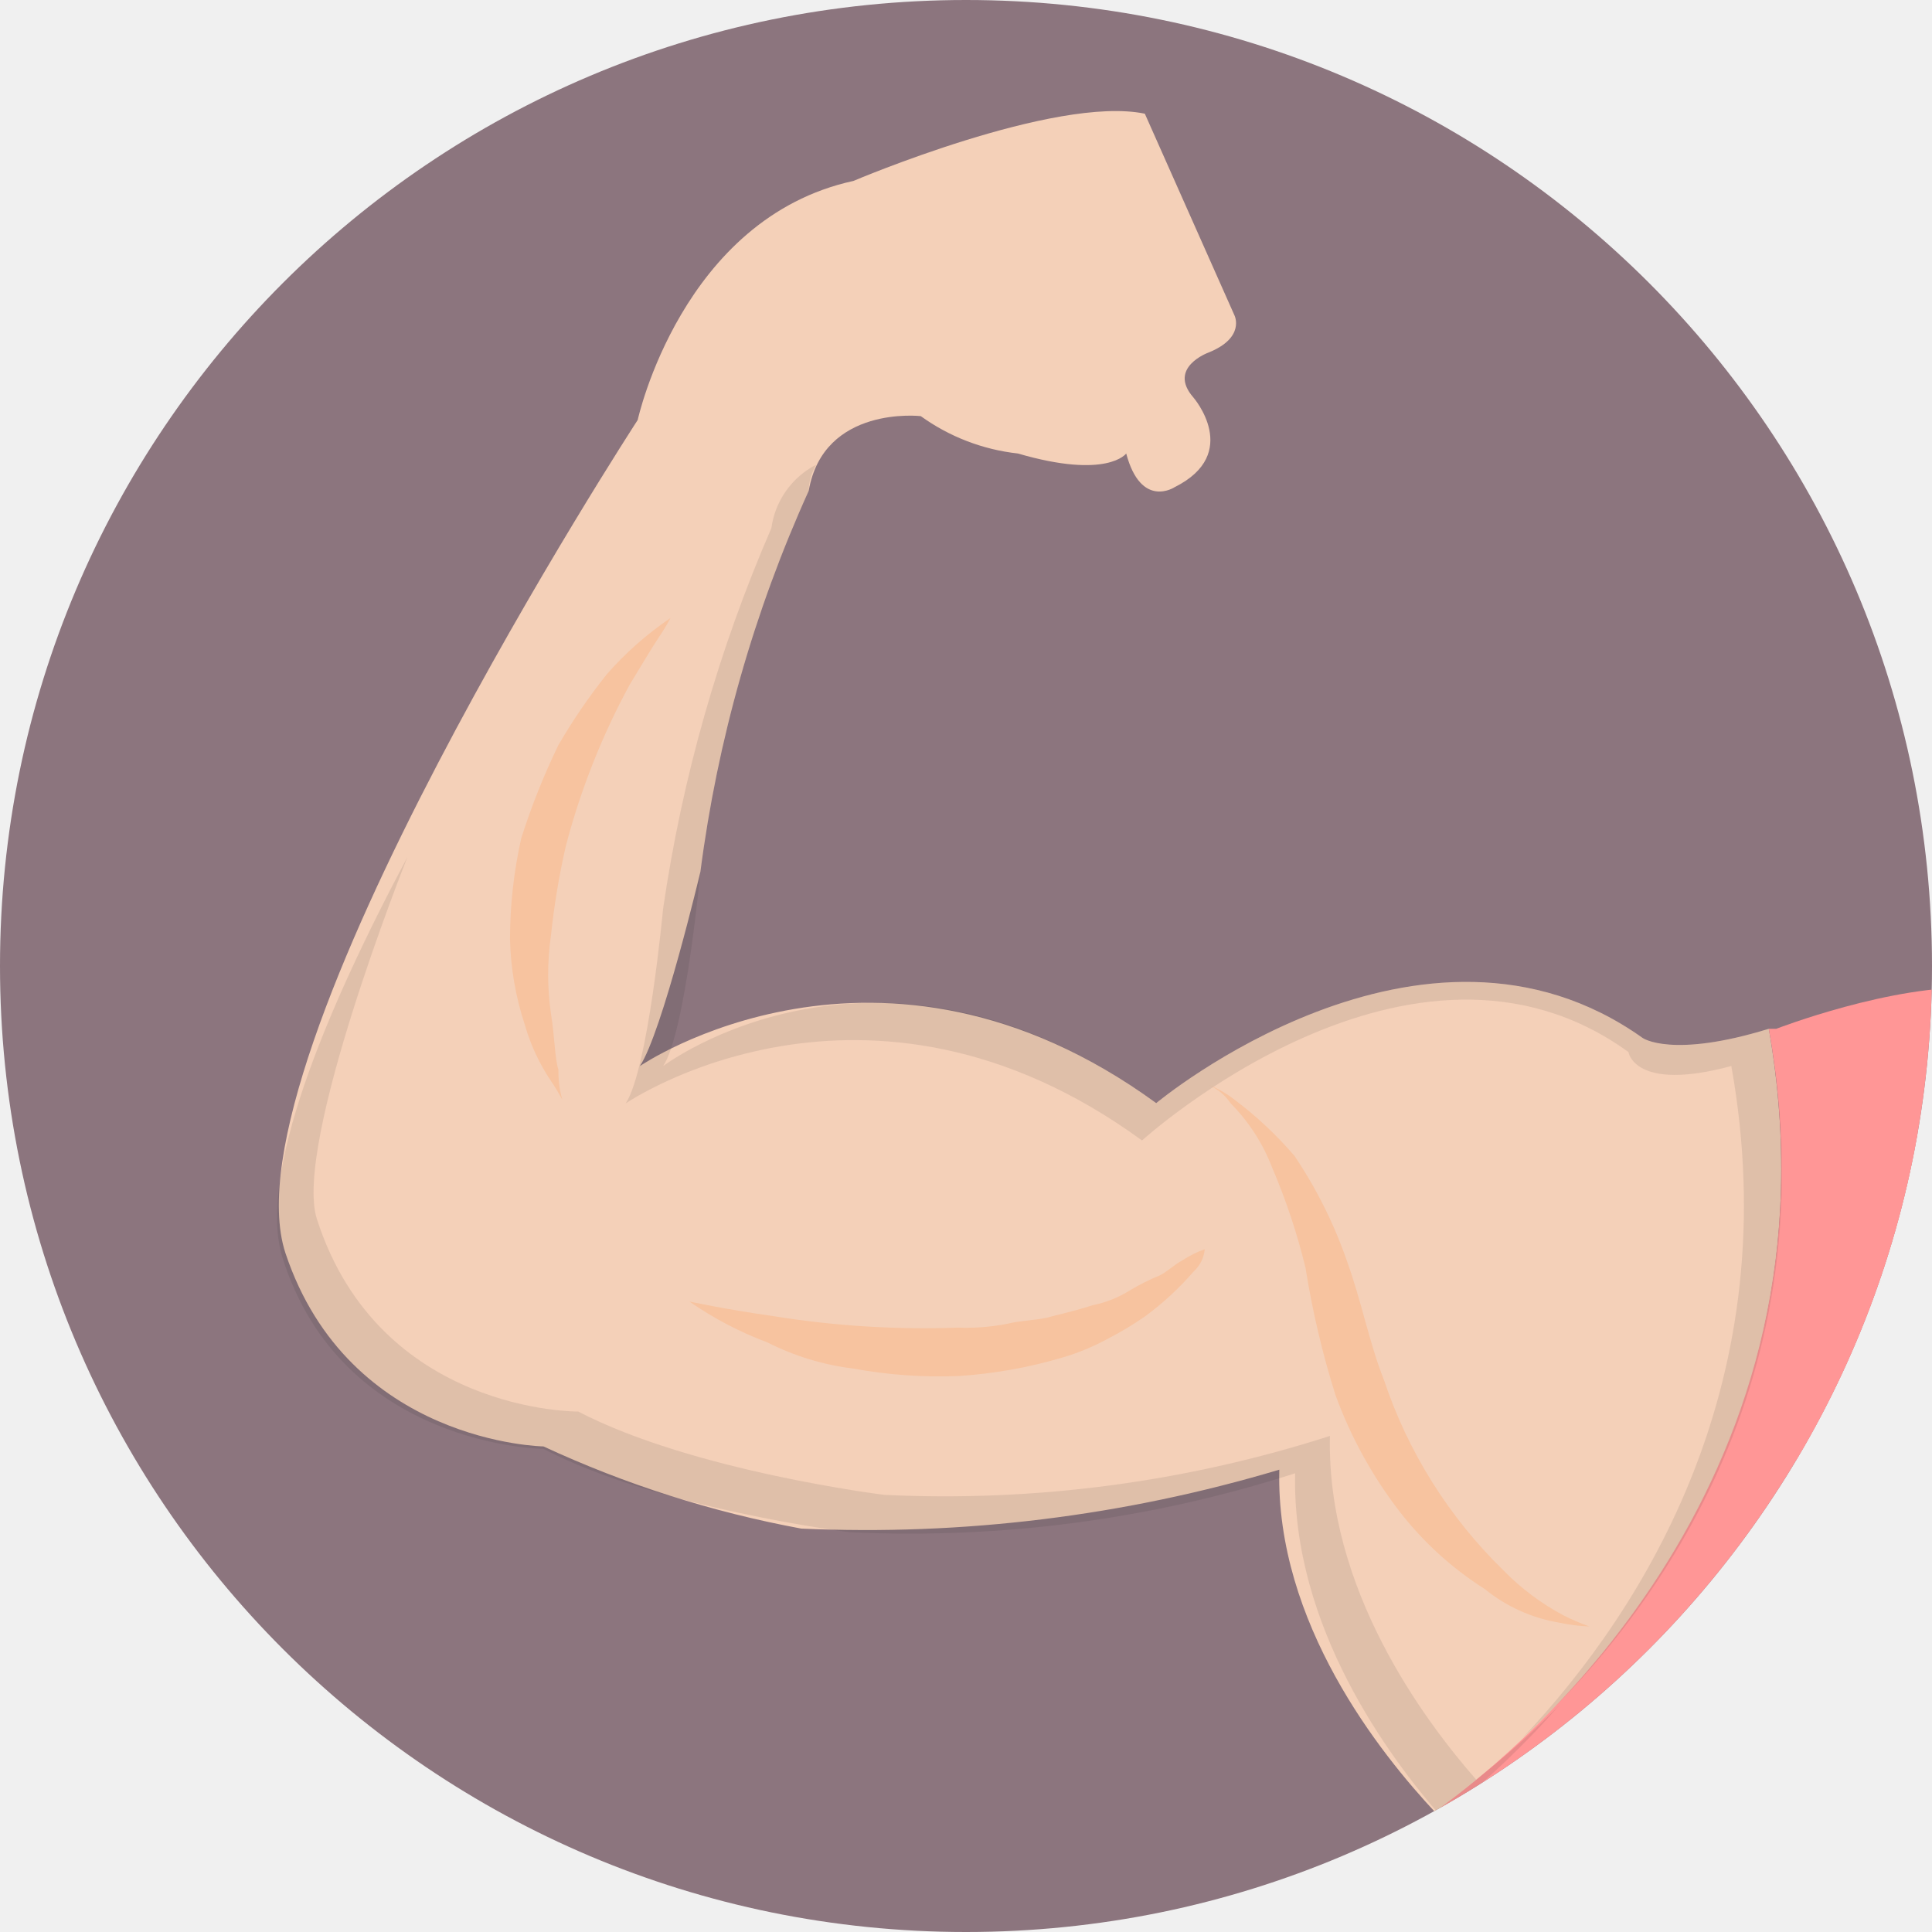
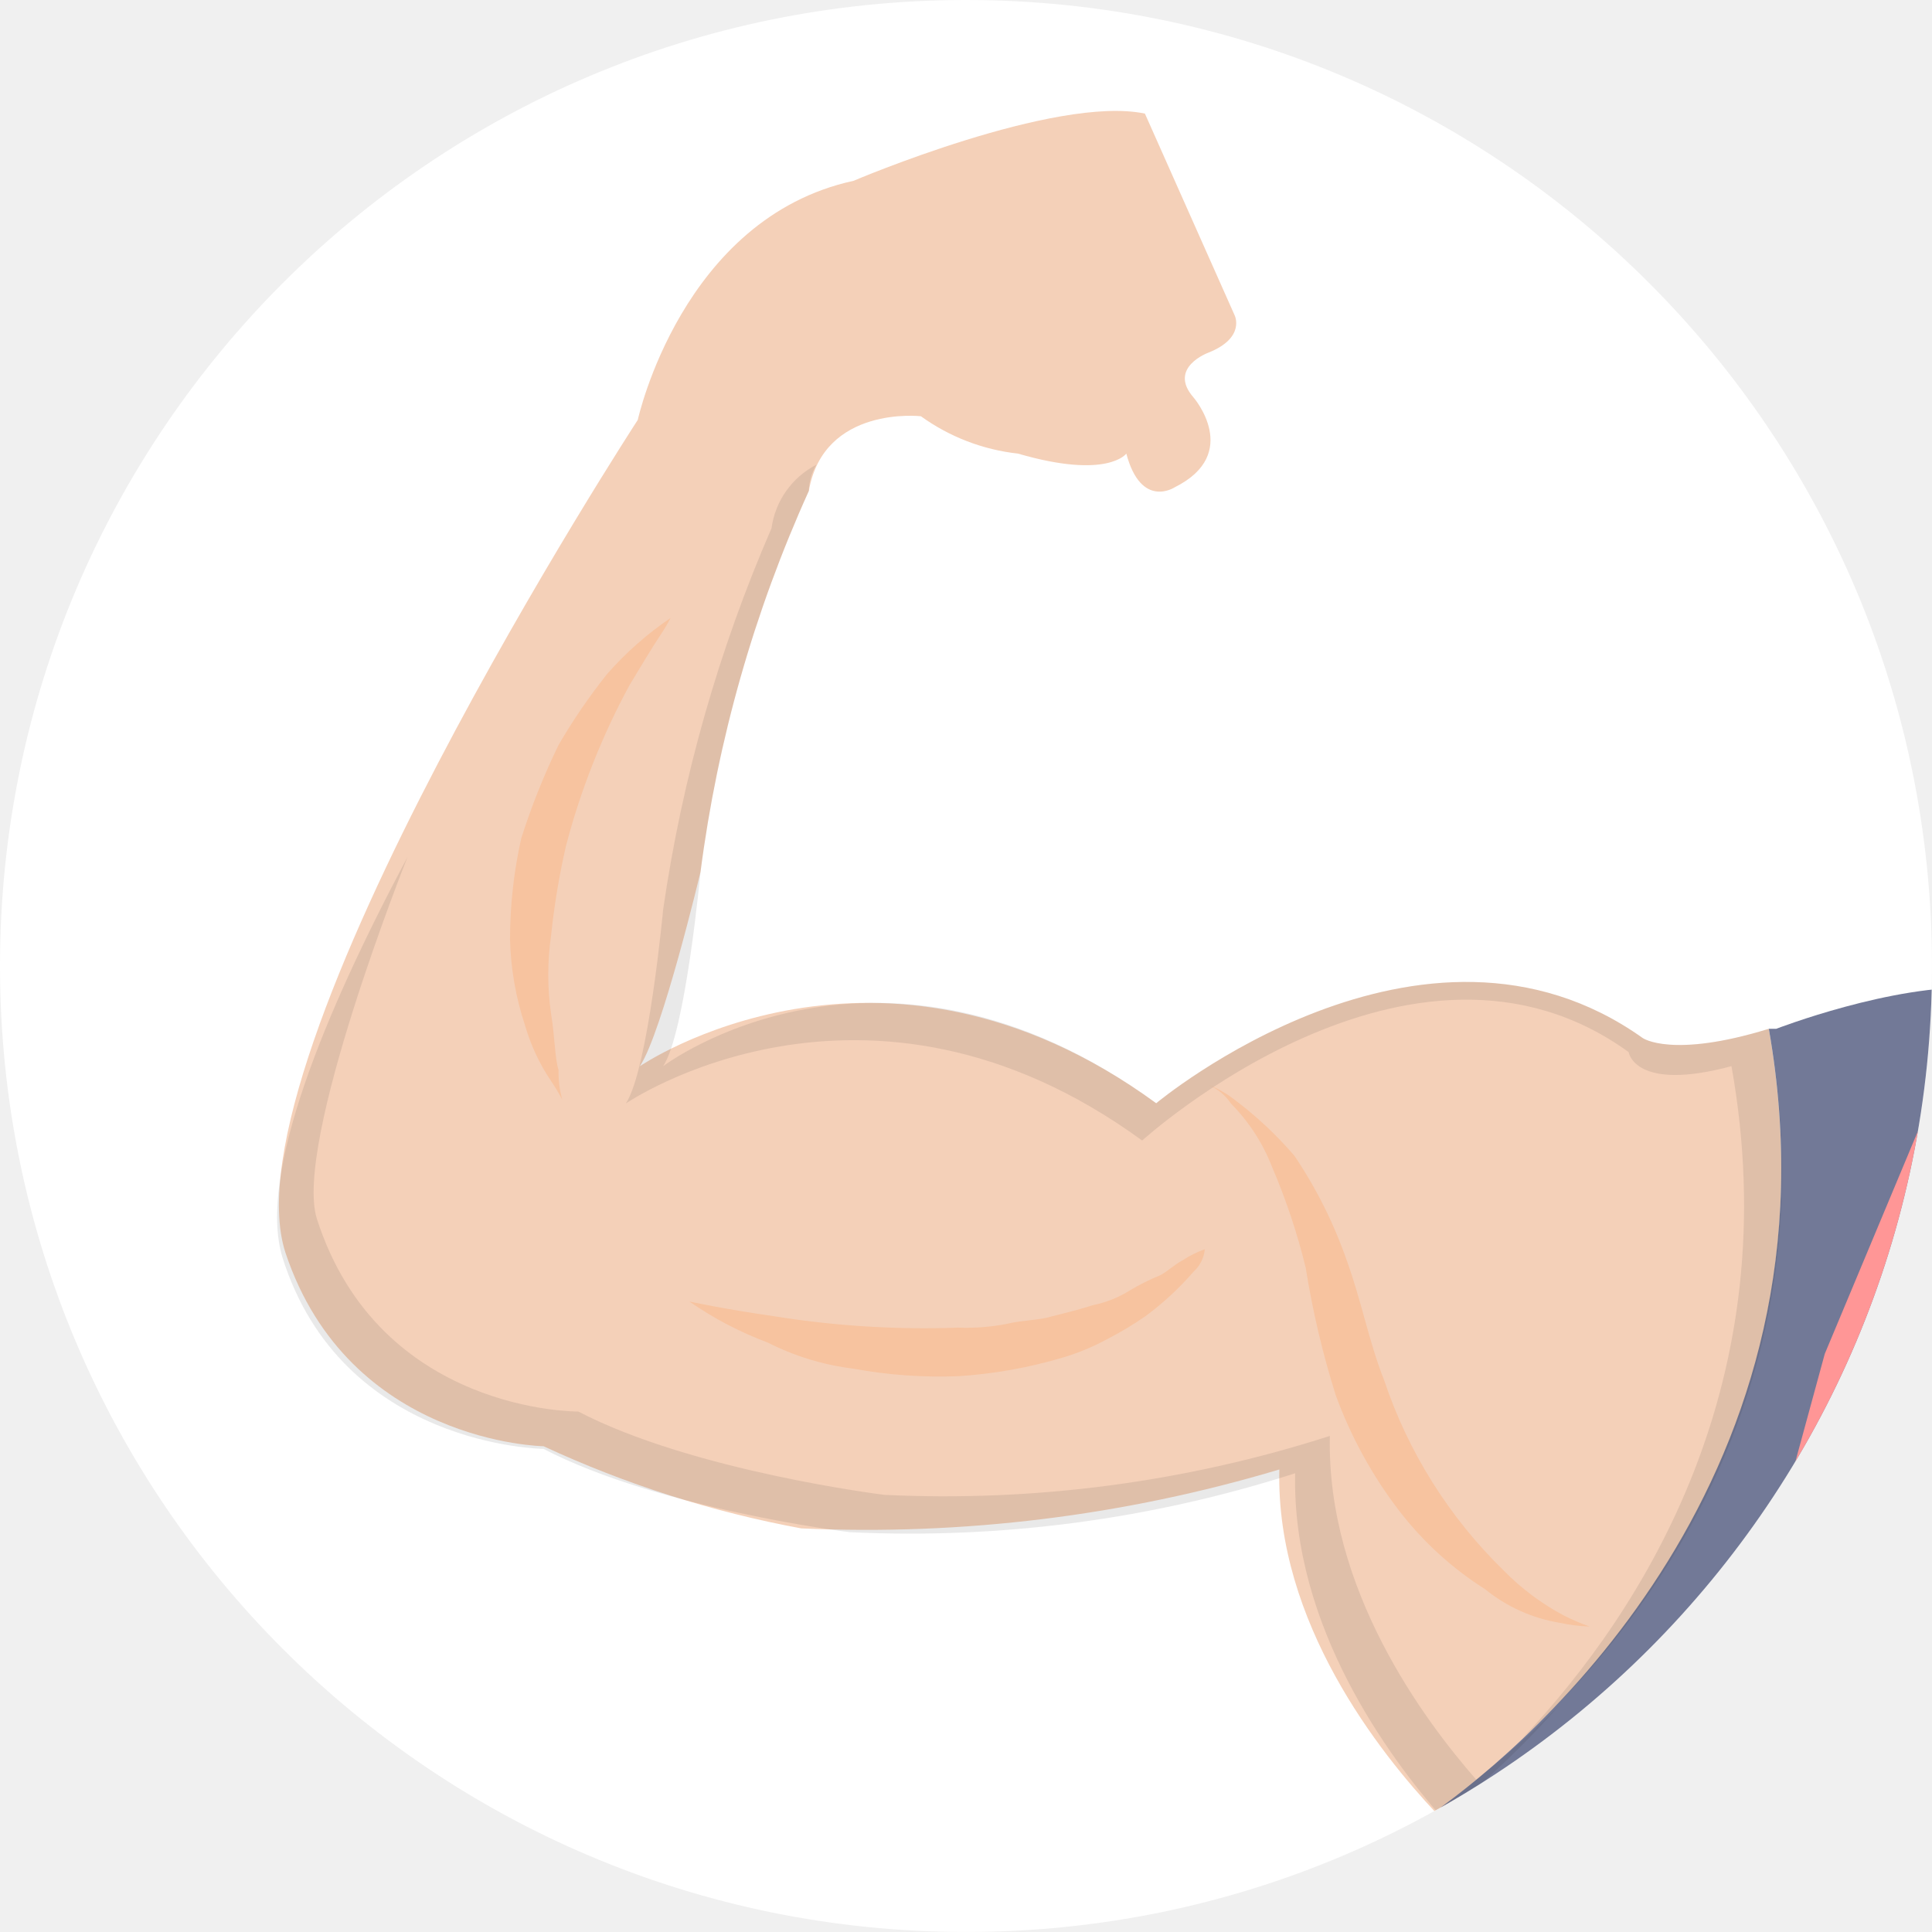
- <svg xmlns="http://www.w3.org/2000/svg" width="83.028" height="83.028" viewBox="0 0 83.028 83.028">
+ <svg xmlns="http://www.w3.org/2000/svg" id="Grupo_1054822" data-name="Grupo 1054822" width="83.974" height="83.975" viewBox="0 0 83.974 83.975">
  <defs>
    <clipPath id="clip-path">
-       <circle id="Elipse_4166" data-name="Elipse 4166" cx="41.514" cy="41.514" r="41.514" transform="translate(4116.546 -4010.457)" fill="none" />
+       <circle id="Elipse_4166" data-name="Elipse 4166" cx="41.987" cy="41.987" r="41.987" fill="none" />
    </clipPath>
  </defs>
-   <g id="Grupo_56071" data-name="Grupo 56071" transform="translate(-4116.546 4010.457)">
-     <circle id="Elipse_4165" data-name="Elipse 4165" cx="41.514" cy="41.514" r="41.514" transform="translate(4116.546 -4010.457)" fill="#8c757e" />
-     <g id="Grupo_56070" data-name="Grupo 56070">
-       <g id="Grupo_56069" data-name="Grupo 56069" clip-path="url(#clip-path)">
-         <g id="Grupo_56068" data-name="Grupo 56068">
-           <path id="Trazado_106670" data-name="Trazado 106670" d="M4192.56-3966.244c-4.173,1.284-5.421.394-5.421.394-9.471-6.742-20.905,2.8-20.905,2.8-11.879-8.668-22.189-1.592-22.189-1.592.963-1.445,2.6-8.348,2.6-8.348a57.626,57.626,0,0,1,4.655-16.373c.642-3.692,4.816-3.211,4.816-3.211a8.781,8.781,0,0,0,4.174,1.606c3.852,1.123,4.655,0,4.655,0,.642,2.408,2.087,1.444,2.087,1.444,2.889-1.444.8-3.852.8-3.852-1.124-1.284.642-1.927.642-1.927,1.606-.642,1.124-1.6,1.124-1.6l-3.853-8.668c-3.852-.8-12.521,2.889-12.521,2.889-7.384,1.606-9.273,10.274-9.273,10.274s-17.868,27.45-15.139,35.8c2.728,8.187,11.089,8.311,11.089,8.311a46.373,46.373,0,0,0,11.076,3.531,61.951,61.951,0,0,0,20.547-2.531c-.16,6.581,4.335,12.2,6.743,14.768C4182.447-3935.584,4195.931-3946.981,4192.56-3966.244Z" fill="#f4d0b8" />
-           <path id="Trazado_106671" data-name="Trazado 106671" d="M4201.55-3968.01c-3.692-.161-8.669,1.766-8.669,1.766h-.321c3.371,19.1-10.113,30.66-14.447,33.71a9.755,9.755,0,0,0,1.445,1.445C4203.958-3943.931,4201.55-3968.01,4201.55-3968.01Z" fill="#ff9696" />
-           <g id="Grupo_56066" data-name="Grupo 56066">
-             <path id="Trazado_106672" data-name="Trazado 106672" d="M4168.481-3963.836a4.419,4.419,0,0,1,1.124.642,16.31,16.31,0,0,1,2.569,2.408,19.5,19.5,0,0,1,2.247,4.494c.642,1.766.963,3.532,1.6,5.137a20.5,20.5,0,0,0,5.137,8.187,10.516,10.516,0,0,0,2.568,1.926,9.662,9.662,0,0,0,1.124.482,7.263,7.263,0,0,1-1.284-.161,6.862,6.862,0,0,1-3.21-1.445,14.348,14.348,0,0,1-3.692-3.371,18.7,18.7,0,0,1-2.729-4.976,38.072,38.072,0,0,1-1.284-5.458,27.447,27.447,0,0,0-1.445-4.334,7.971,7.971,0,0,0-1.766-2.729A2.264,2.264,0,0,0,4168.481-3963.836Z" fill="#f7c39f" />
-             <path id="Trazado_106673" data-name="Trazado 106673" d="M4146.169-3954.526s1.444.321,3.692.642a40.623,40.623,0,0,0,7.865.482,9.129,9.129,0,0,0,2.087-.161c.642-.16,1.445-.16,1.927-.321.642-.16,1.284-.321,1.765-.481a4.8,4.8,0,0,0,1.606-.643,9.481,9.481,0,0,1,1.284-.642c.321-.16.642-.481.963-.642a4.507,4.507,0,0,1,.963-.481,1.491,1.491,0,0,1-.482.963,12.72,12.72,0,0,1-2.086,1.926,14.163,14.163,0,0,1-1.606.963,9.882,9.882,0,0,1-1.926.8,20.26,20.26,0,0,1-4.5.8,20.465,20.465,0,0,1-4.5-.321,11.143,11.143,0,0,1-3.692-1.123A15.257,15.257,0,0,1,4146.169-3954.526Z" fill="#f7c39f" />
-             <path id="Trazado_106674" data-name="Trazado 106674" d="M4140.711-3963.194a8.534,8.534,0,0,0-.482-.8,8.474,8.474,0,0,1-1.124-2.408,12.651,12.651,0,0,1-.642-3.692,19.938,19.938,0,0,1,.482-4.334,29.841,29.841,0,0,1,1.6-4.013,25.07,25.07,0,0,1,2.087-3.05,14.372,14.372,0,0,1,2.729-2.408,8.378,8.378,0,0,1-.482.8c-.321.482-.8,1.285-1.284,2.087a30.948,30.948,0,0,0-2.729,6.9,32.2,32.2,0,0,0-.642,3.853,11.756,11.756,0,0,0,0,3.371c.161.963.161,1.926.321,2.408A4.429,4.429,0,0,0,4140.711-3963.194Z" fill="#f7c39f" />
-           </g>
-           <path id="Trazado_106675" data-name="Trazado 106675" d="M4179.4-3931.089l.8,2.569h21.35v-39.489l-6.582,15.731-1.926,7.063-4.334,7.063Z" fill="#ff9696" />
-           <g id="Grupo_56067" data-name="Grupo 56067">
-             <path id="Trazado_106676" data-name="Trazado 106676" d="M4173.7-3948.747a54.1,54.1,0,0,1-19.148,2.532s-8.219-1.012-13.155-3.58c0,0-8.537.085-11.229-8.263-1.048-3.21,3.889-15.571,3.889-15.571-3.59,6.742-6.433,13.645-5.385,17.177,2.543,8.186,11.229,8.262,11.229,8.262,4.936,2.568,13.155,3.58,13.155,3.58a54.1,54.1,0,0,0,19.148-2.532c-.149,6.582,4.04,12.2,6.284,14.768a38.29,38.29,0,0,0,5.086-4.815,38.047,38.047,0,0,1-3.59,3.21C4177.737-3936.547,4173.548-3942.166,4173.7-3948.747Z" fill="#231f20" opacity="0.1" style="isolation: isolate" />
-             <path id="Trazado_106677" data-name="Trazado 106677" d="M4192.56-3966.244c-4.173,1.284-5.421.394-5.421.394-9.471-6.742-20.905,2.8-20.905,2.8-11.879-8.668-21.189-1.592-21.189-1.592.963-1.445,1.6-8.348,1.6-8.348a57.626,57.626,0,0,1,4.655-16.373,2.322,2.322,0,0,1,.321-1.124,3.619,3.619,0,0,0-1.926,2.729,64.311,64.311,0,0,0-4.655,16.374s-.643,6.9-1.606,8.347c0,0,10.311-7.076,22.19,1.592,0,0,11.594-10.545,20.905-3.8,0,0,.247,1.728,4.421.6,2.408,13.484-3.692,23.276-8.989,28.894C4187.584-3940.881,4195.289-3951.155,4192.56-3966.244Z" fill="#231f20" opacity="0.1" style="isolation: isolate" />
-           </g>
+   <circle id="Elipse_4165" data-name="Elipse 4165" cx="41.987" cy="41.987" r="41.987" transform="translate(0 0)" fill="#fff" />
+   <g id="Grupo_56070" data-name="Grupo 56070" transform="translate(0 0)">
+     <g id="Grupo_56069" data-name="Grupo 56069" clip-path="url(#clip-path)">
+       <g id="Grupo_56068" data-name="Grupo 56068" transform="translate(12.039 4.824)">
+         <path id="Trazado_106670" data-name="Trazado 106670" d="M4193.291-3965.794c-4.221,1.3-5.483.4-5.483.4-9.579-6.819-21.144,2.835-21.144,2.835-12.014-8.767-22.442-1.61-22.442-1.61.974-1.461,2.635-8.443,2.635-8.443a58.281,58.281,0,0,1,4.708-16.56c.649-3.734,4.871-3.248,4.871-3.248a8.882,8.882,0,0,0,4.221,1.624c3.9,1.136,4.708,0,4.708,0,.649,2.436,2.111,1.46,2.111,1.46,2.921-1.46.811-3.9.811-3.9-1.137-1.3.649-1.949.649-1.949,1.625-.649,1.137-1.623,1.137-1.623l-3.9-8.767c-3.9-.812-12.664,2.922-12.664,2.922-7.468,1.625-9.378,10.391-9.378,10.391s-18.072,27.763-15.312,36.205c2.759,8.28,11.216,8.406,11.216,8.406a46.9,46.9,0,0,0,11.2,3.571,62.659,62.659,0,0,0,20.781-2.56c-.162,6.656,4.385,12.339,6.82,14.936C4183.062-3934.785,4196.7-3946.312,4193.291-3965.794Z" transform="translate(-4128.448 4005.688)" fill="#f4d0b8" />
+         <path id="Trazado_106671" data-name="Trazado 106671" d="M4201.817-3968.01c-3.734-.163-8.768,1.786-8.768,1.786h-.324c3.409,19.32-10.229,31.01-14.612,34.094a9.875,9.875,0,0,0,1.462,1.461C4204.253-3943.656,4201.817-3968.01,4201.817-3968.01Z" transform="translate(-4127.882 4006.117)" fill="#727997" />
+         <g id="Grupo_56066" data-name="Grupo 56066" transform="translate(10.128 22.034)">
+           <path id="Trazado_106672" data-name="Trazado 106672" d="M4168.481-3963.836a4.463,4.463,0,0,1,1.137.649,16.505,16.505,0,0,1,2.6,2.436,19.74,19.74,0,0,1,2.272,4.545c.649,1.786.974,3.572,1.623,5.2a20.737,20.737,0,0,0,5.2,8.28,10.641,10.641,0,0,0,2.6,1.948,9.774,9.774,0,0,0,1.137.488,7.337,7.337,0,0,1-1.3-.163,6.938,6.938,0,0,1-3.247-1.461,14.51,14.51,0,0,1-3.734-3.41,18.9,18.9,0,0,1-2.76-5.032,38.477,38.477,0,0,1-1.3-5.52,27.8,27.8,0,0,0-1.461-4.383,8.064,8.064,0,0,0-1.786-2.76A2.288,2.288,0,0,0,4168.481-3963.836Z" transform="translate(-4138.121 3984.131)" fill="#f7c39f" />
+           <path id="Trazado_106673" data-name="Trazado 106673" d="M4146.169-3954.5s1.46.324,3.734.649a41.092,41.092,0,0,0,7.955.488,9.228,9.228,0,0,0,2.111-.163c.649-.162,1.461-.162,1.949-.325.649-.162,1.3-.325,1.785-.486a4.864,4.864,0,0,0,1.625-.65,9.553,9.553,0,0,1,1.3-.649c.324-.162.649-.487.974-.649a4.55,4.55,0,0,1,.974-.486,1.507,1.507,0,0,1-.488.974,12.86,12.86,0,0,1-2.109,1.948,14.362,14.362,0,0,1-1.625.974,10,10,0,0,1-1.948.812,20.49,20.49,0,0,1-4.546.811,20.7,20.7,0,0,1-4.546-.325,11.274,11.274,0,0,1-3.734-1.136A15.433,15.433,0,0,1,4146.169-3954.5Z" transform="translate(-4138.375 3984.211)" fill="#f7c39f" />
+           <path id="Trazado_106674" data-name="Trazado 106674" d="M4140.737-3962.958a8.684,8.684,0,0,0-.487-.812,8.568,8.568,0,0,1-1.137-2.435,12.8,12.8,0,0,1-.649-3.734,20.149,20.149,0,0,1,.488-4.383,30.157,30.157,0,0,1,1.623-4.059,25.358,25.358,0,0,1,2.111-3.085,14.535,14.535,0,0,1,2.76-2.436,8.463,8.463,0,0,1-.488.811c-.324.488-.811,1.3-1.3,2.111a31.309,31.309,0,0,0-2.76,6.981,32.444,32.444,0,0,0-.649,3.9,11.881,11.881,0,0,0,0,3.409c.163.974.163,1.948.324,2.436A4.477,4.477,0,0,0,4140.737-3962.958Z" transform="translate(-4138.463 3983.902)" fill="#f7c39f" />
+         </g>
+         <path id="Trazado_106675" data-name="Trazado 106675" d="M4179.4-3930.669l.812,2.6H4201.8v-39.939l-6.656,15.911-1.948,7.144-4.384,7.144Z" transform="translate(-4127.868 4006.117)" fill="#ff9696" />
+         <g id="Grupo_56067" data-name="Grupo 56067" transform="translate(0 15.377)">
+           <path id="Trazado_106676" data-name="Trazado 106676" d="M4174.213-3948.464a54.709,54.709,0,0,1-19.366,2.561s-8.312-1.024-13.3-3.621c0,0-8.634.086-11.357-8.357-1.06-3.247,3.934-15.749,3.934-15.749-3.631,6.819-6.507,13.8-5.447,17.373,2.572,8.279,11.357,8.356,11.357,8.356,4.992,2.6,13.305,3.621,13.305,3.621a54.715,54.715,0,0,0,19.366-2.561c-.151,6.657,4.086,12.339,6.355,14.937a38.742,38.742,0,0,0,5.144-4.87,38.5,38.5,0,0,1-3.631,3.247C4178.3-3936.125,4174.063-3941.807,4174.213-3948.464Z" transform="translate(-4128.449 3990.676)" fill="#231f20" opacity="0.1" style="isolation: isolate" />
+           <path id="Trazado_106677" data-name="Trazado 106677" d="M4193.121-3965.968c-4.221,1.3-5.483.4-5.483.4-9.579-6.819-21.144,2.835-21.144,2.835-12.014-8.767-21.431-1.61-21.431-1.61.974-1.461,1.624-8.443,1.624-8.443a58.281,58.281,0,0,1,4.708-16.56,2.348,2.348,0,0,1,.325-1.137,3.661,3.661,0,0,0-1.948,2.76,65.037,65.037,0,0,0-4.708,16.56s-.65,6.981-1.624,8.442c0,0,10.428-7.157,22.443,1.61,0,0,11.726-10.665,21.144-3.845,0,0,.25,1.748,4.471.612,2.435,13.638-3.734,23.541-9.092,29.223C4188.087-3940.316,4195.88-3950.707,4193.121-3965.968Z" transform="translate(-4128.278 3990.484)" fill="#231f20" opacity="0.1" style="isolation: isolate" />
        </g>
      </g>
    </g>
  </g>
</svg>
